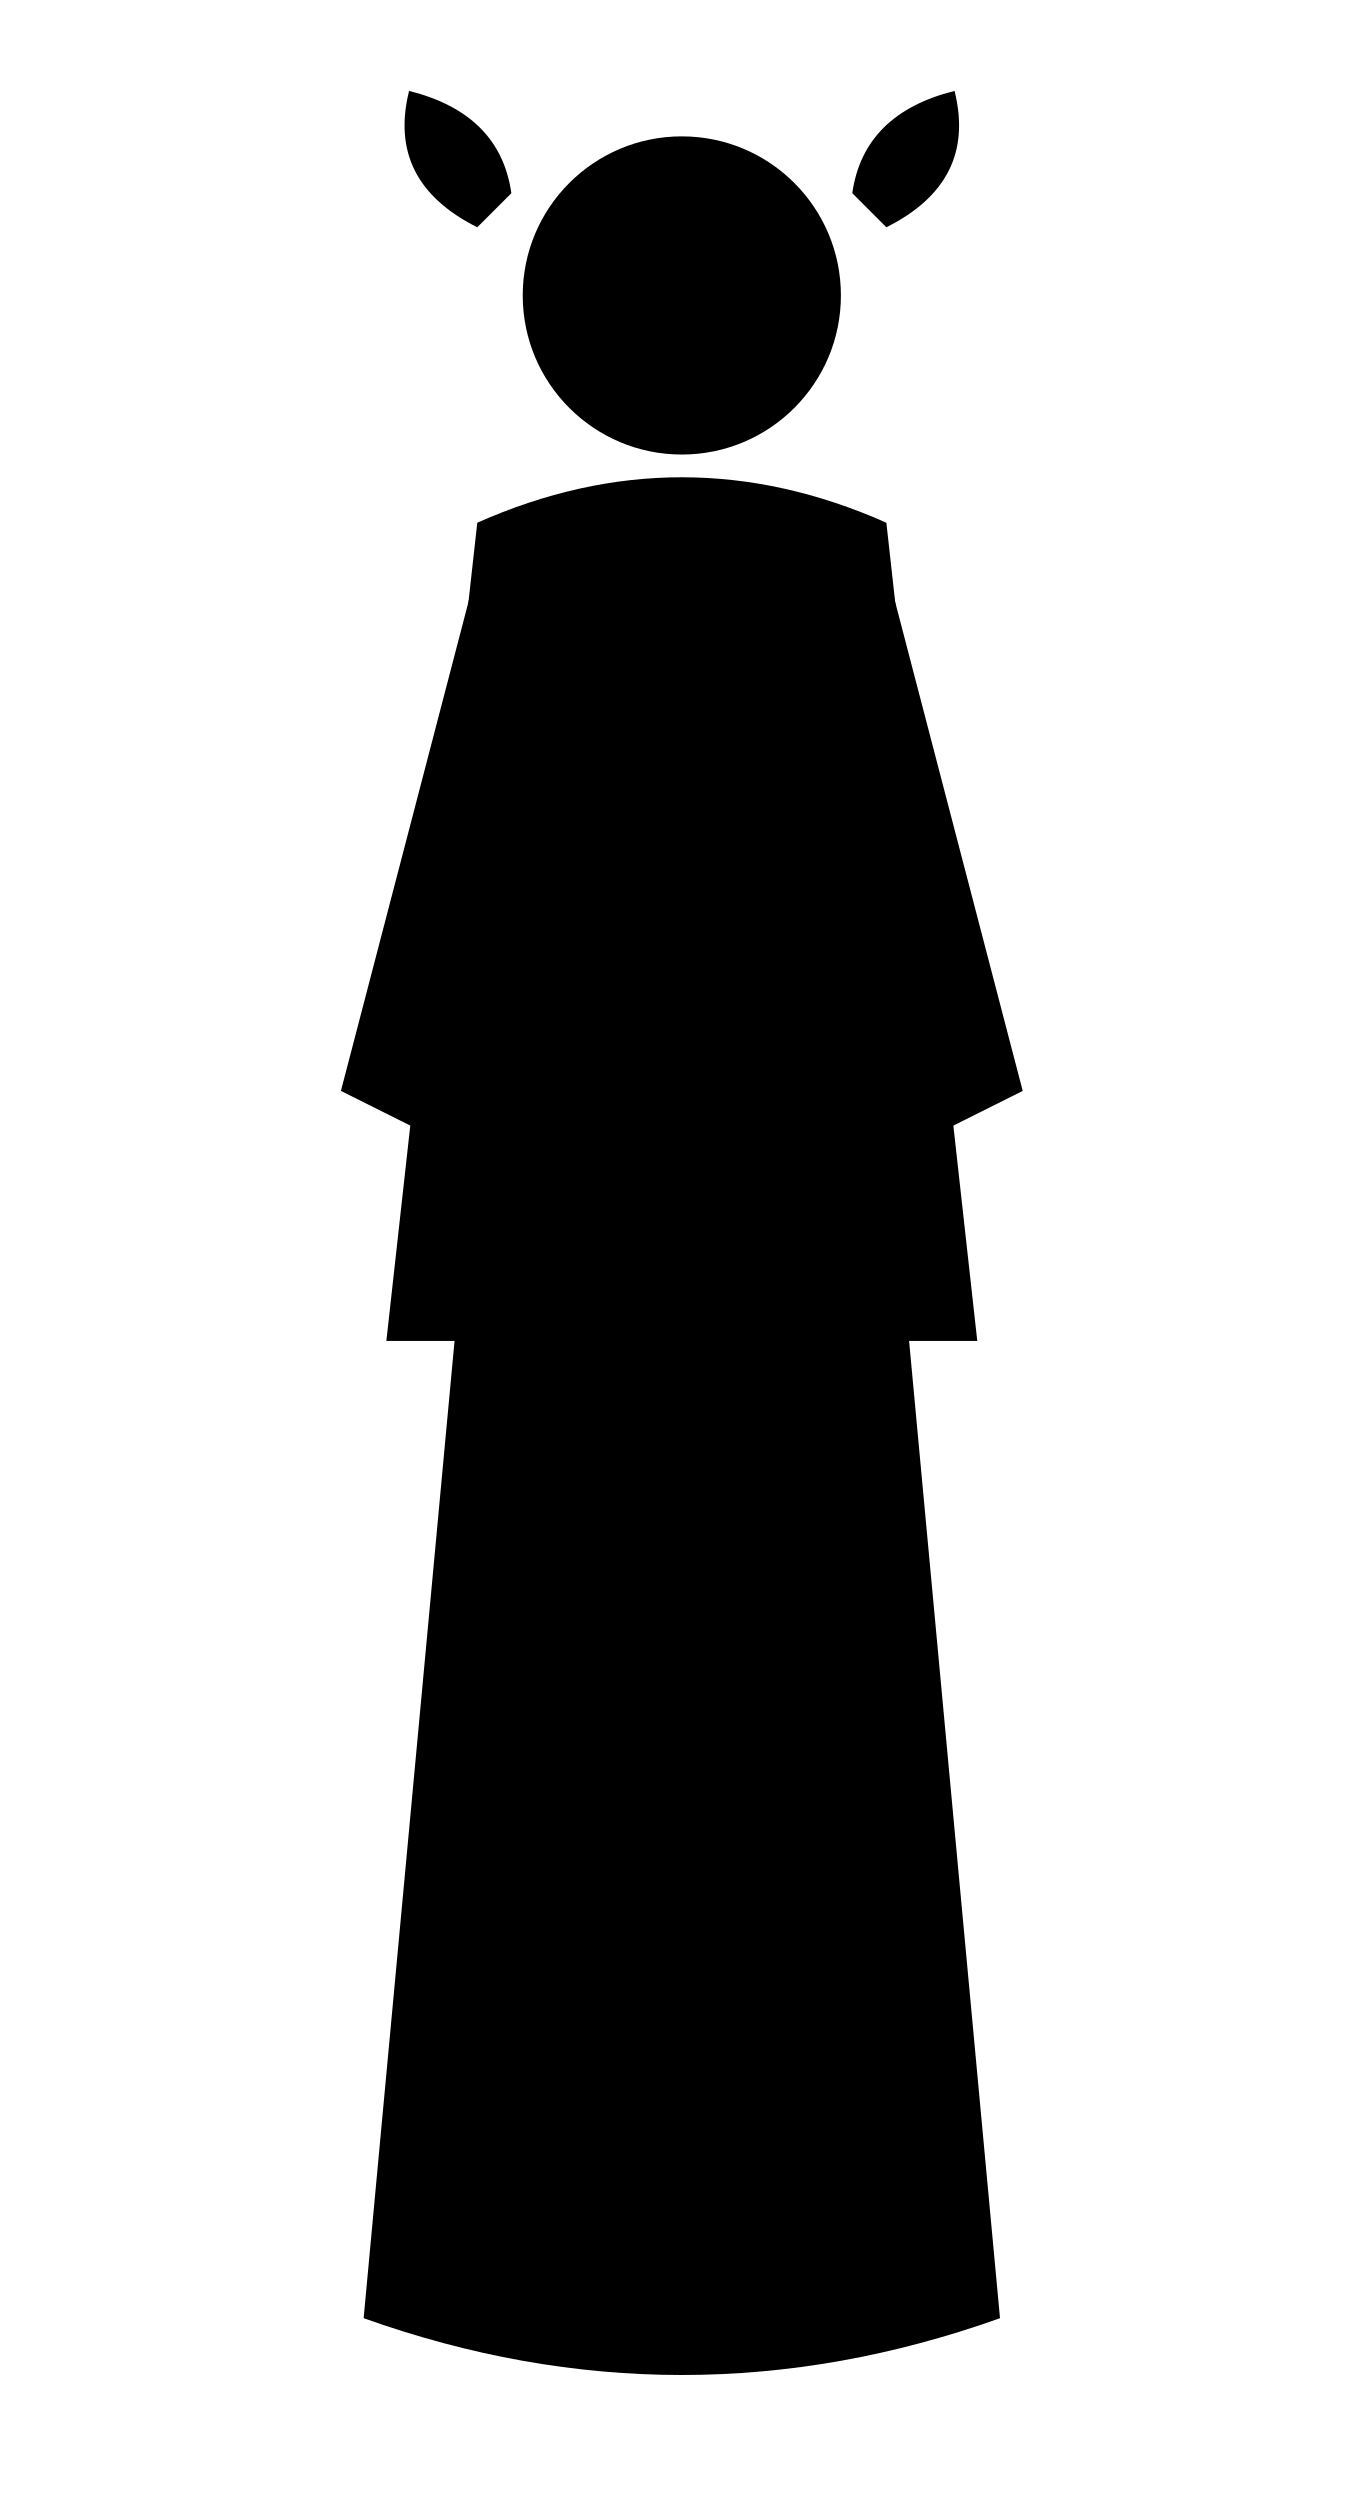
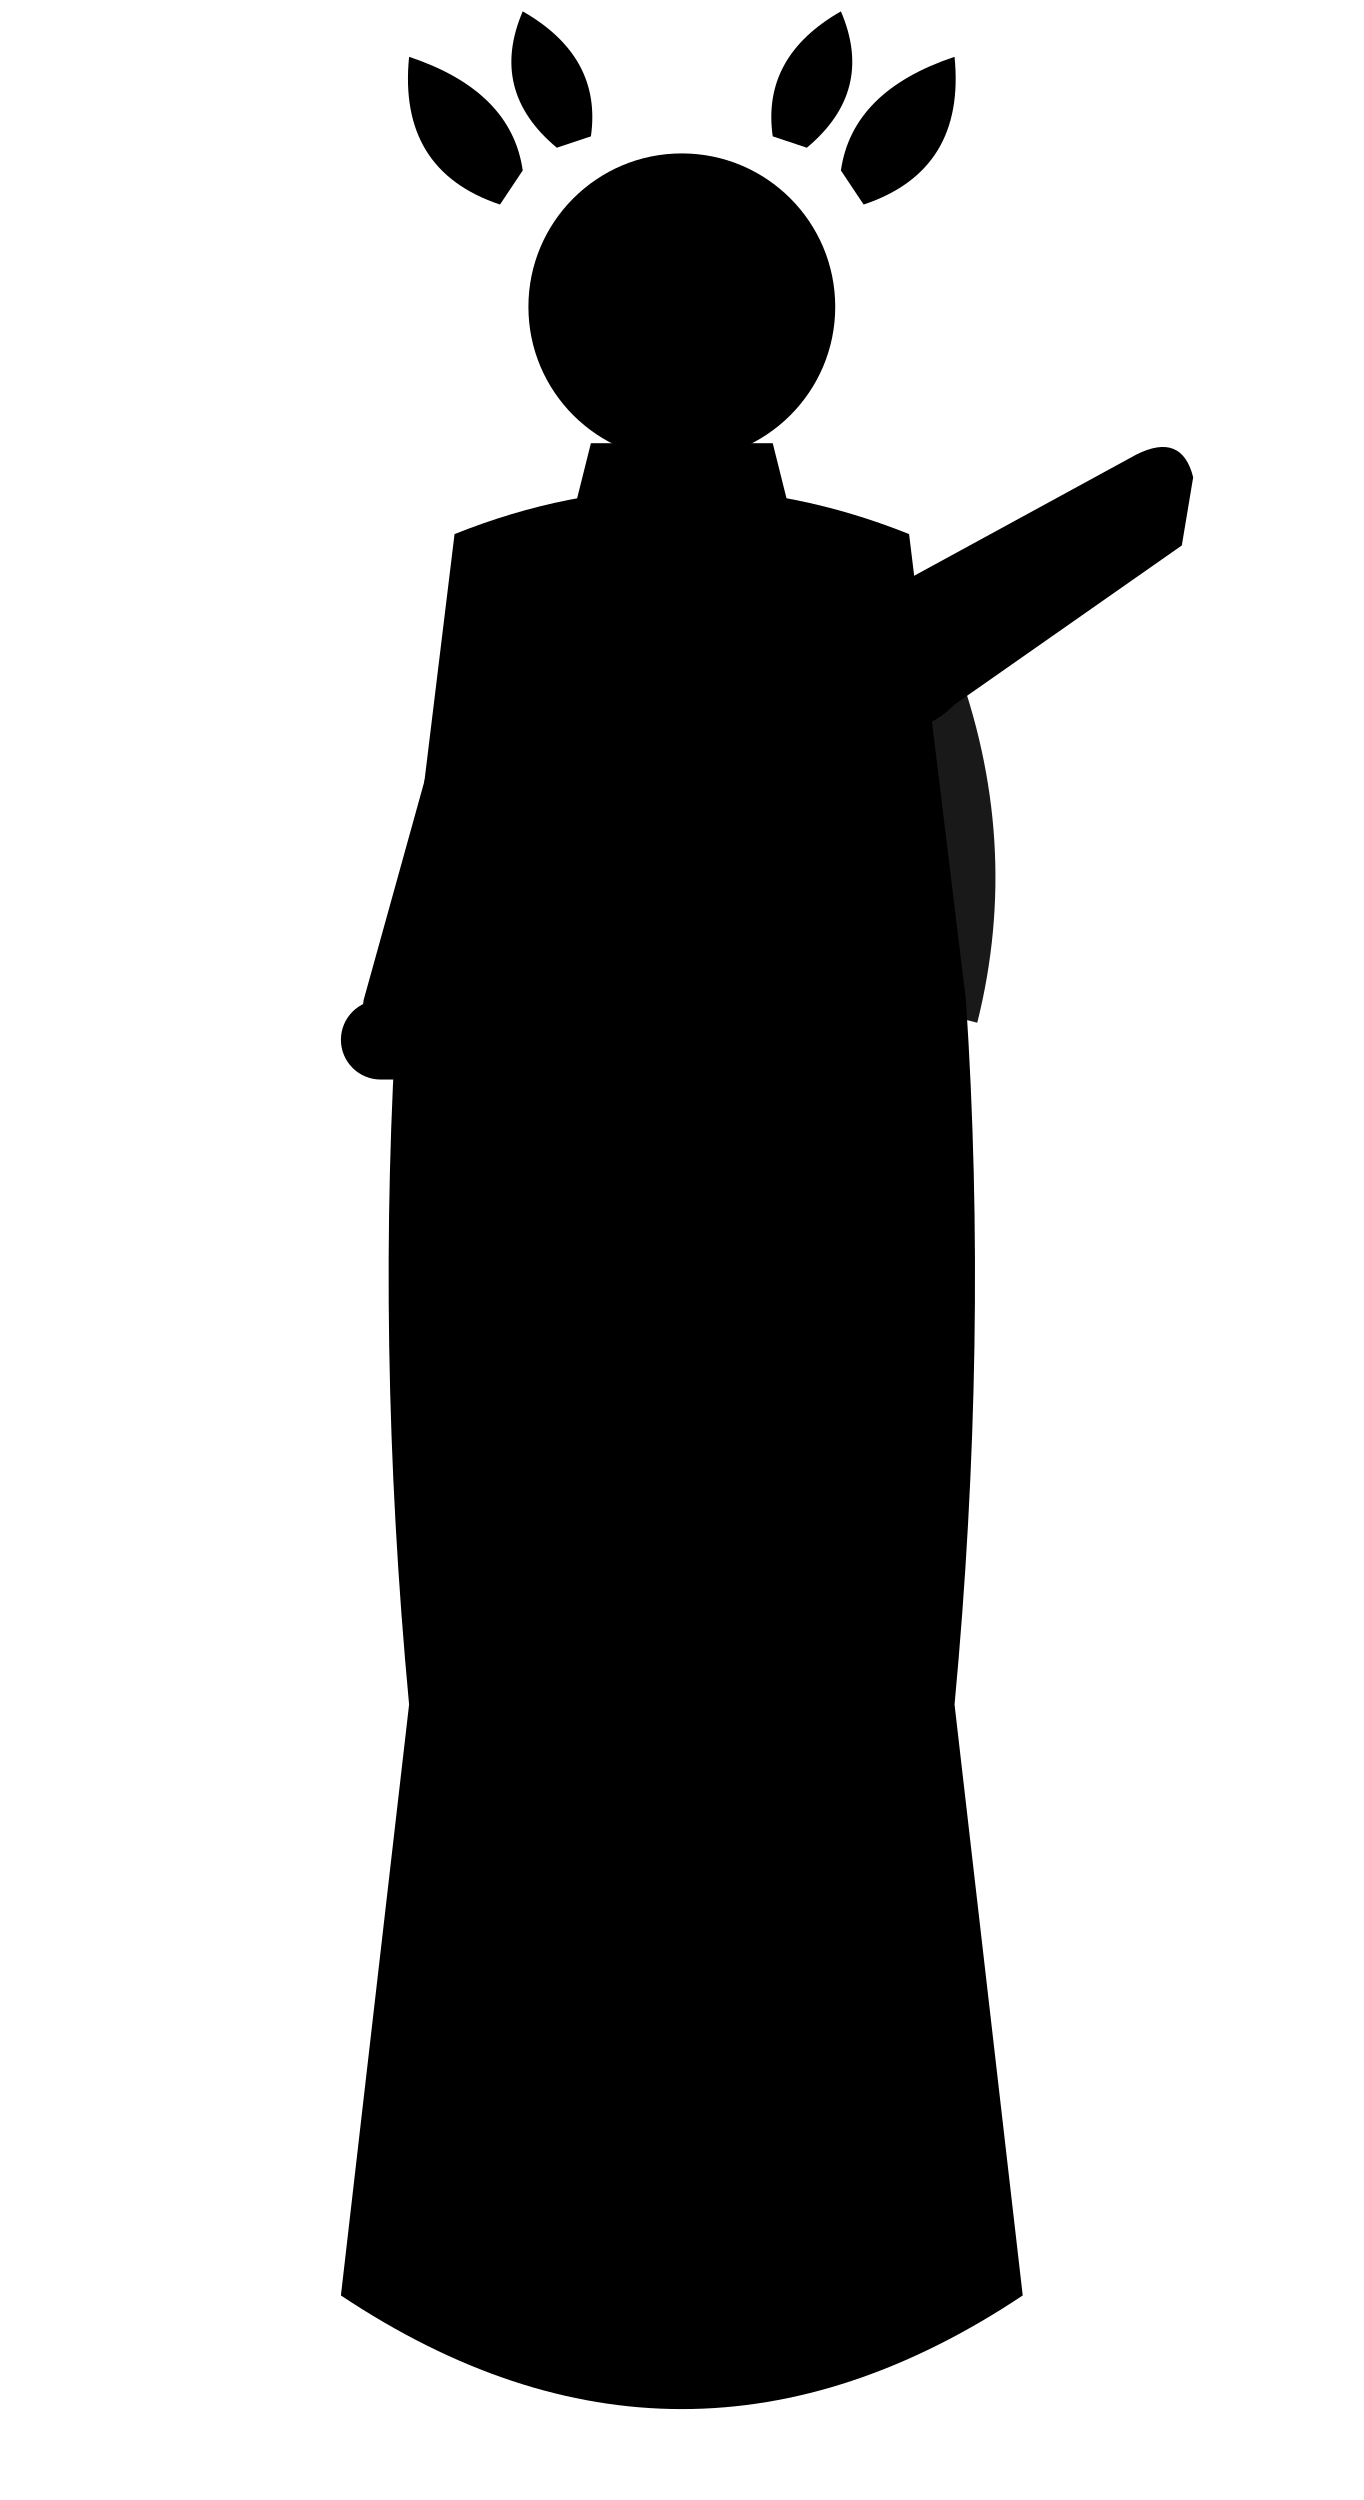
<svg xmlns="http://www.w3.org/2000/svg" viewBox="0 0 120 220" width="120" height="220">
  <g fill="currentColor">
-     <path d="M42 20 q-8 -4 -6 -12 q8 2 9 9 Z" />
-     <path d="M78 20 q8 -4 6 -12 q-8 2 -9 9 Z" />
-     <circle cx="60" cy="26" r="14" />
-     <path d="M42 46 Q60 38 78 46 L86 118 L80 118 L88 204 Q60 214 32 204 L40 118 L34 118 Z" />
-     <path d="M42 62 Q60 76 80 58 L82 70 Q60 88 40 74 Z" fill-opacity="0.35" />
-     <path d="M42 50 L30 96 L38 100 L48 62 Z" />
-     <path d="M78 50 L90 96 L82 100 L72 62 Z" />
+     <path d="M44 18 q-9 -3 -8 -13 q9 3 10 10 Z" />
+     <path d="M49 13 q-6 -5 -3 -12 q7 4 6 11 Z" />
+     <path d="M76 18 q9 -3 8 -13 q-9 3 -10 10 Z" />
+     <path d="M71 13 q6 -5 3 -12 q-7 4 -6 11 Z" />
+     <circle cx="60" cy="27" r="13.5" />
+     <path d="M52 39 h16 l2 8 h-20 Z" />
+     <path d="M40 47 Q60 39 80 47 L85 88 Q87 118 84 150 L90 202 Q75 212 60 212 Q45 212 30 202 L36 150 Q33 118 35 88 Z" />
+     <path d="M78 52 L100 40 Q104 38 105 42 L104 48 L84 62 Q80 66 76 62 Z" />
+     <path d="M84 58 Q90 74 86 90 L78 88 Q80 72 77 62 Z" fill-opacity="0.9" />
+     <path d="M42 52 L32 88 Q31 94 37 95 L44 94 L50 64 Z" />
+     <rect x="30" y="88" width="22" height="7" rx="3.5" />
+     <path d="M42 60 Q60 78 80 56 L82 68 Q60 92 40 74 Z" fill-opacity="0.35" />
+     <path d="M44 150 L46 202 L40 200 L38 152 Z M58 154 L58 208 L52 207 L52 154 Z M74 150 L78 200 L72 202 L70 152 Z" fill-opacity="0.3" />
  </g>
</svg>
